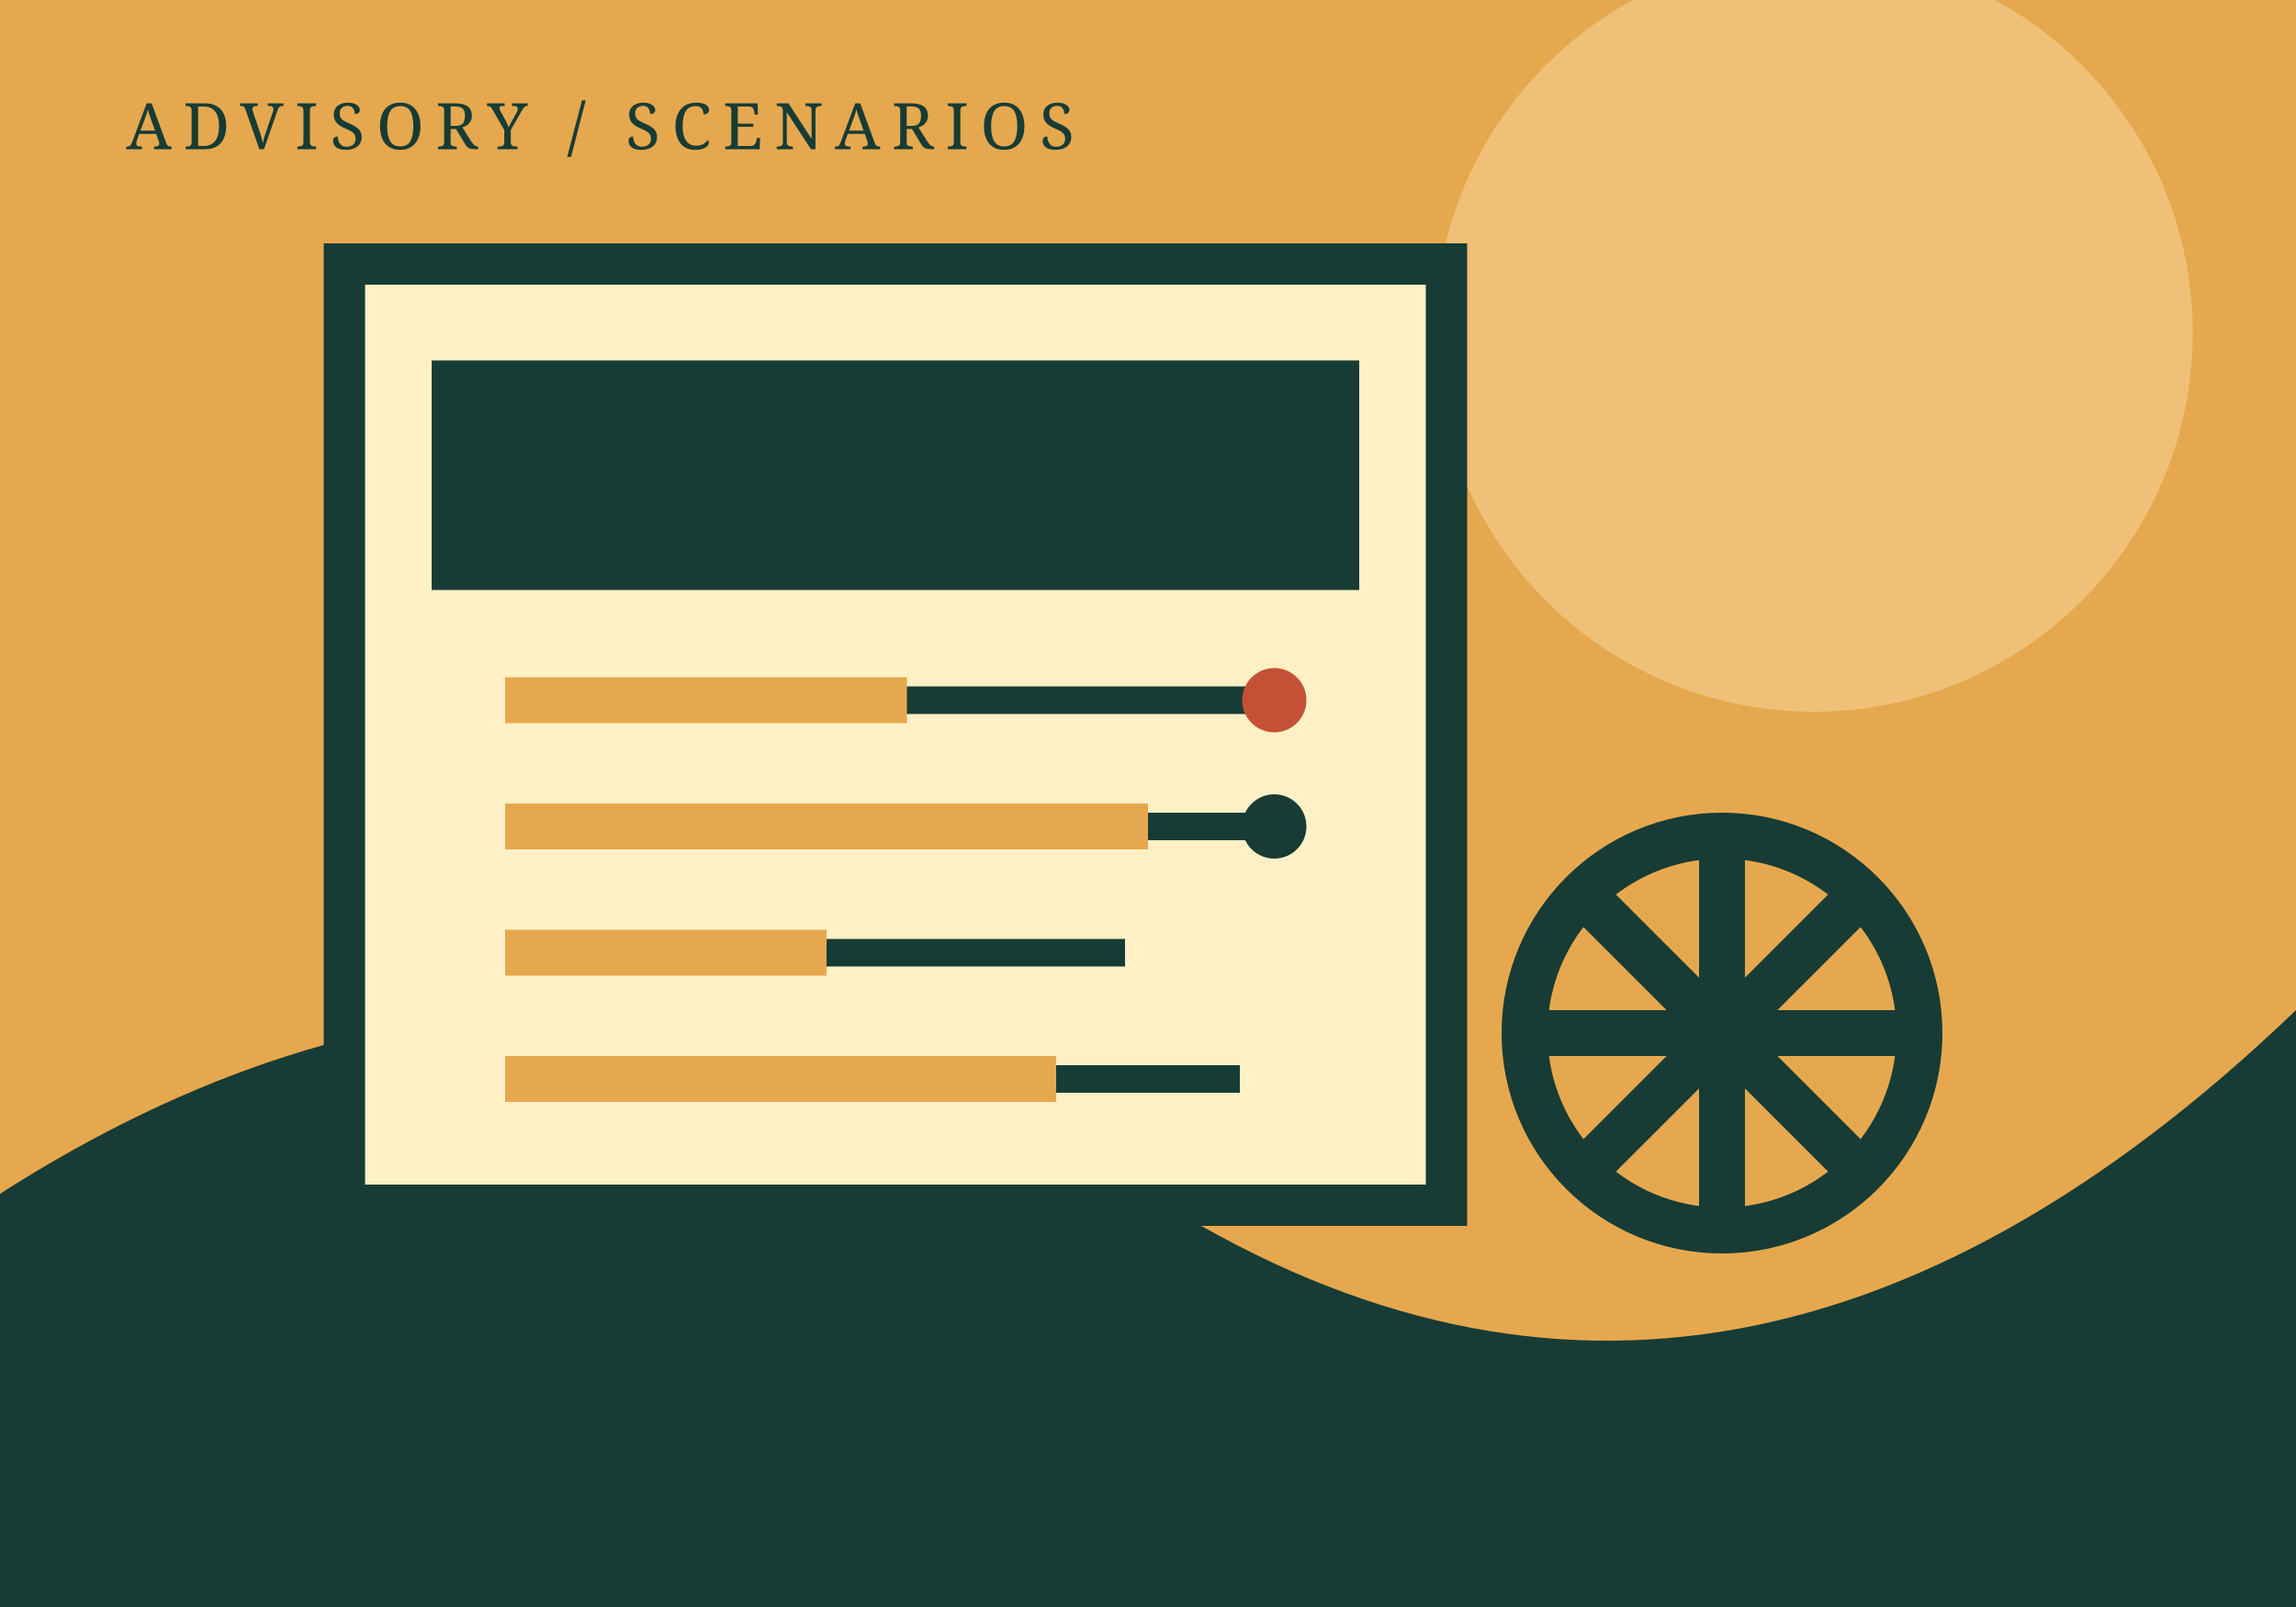
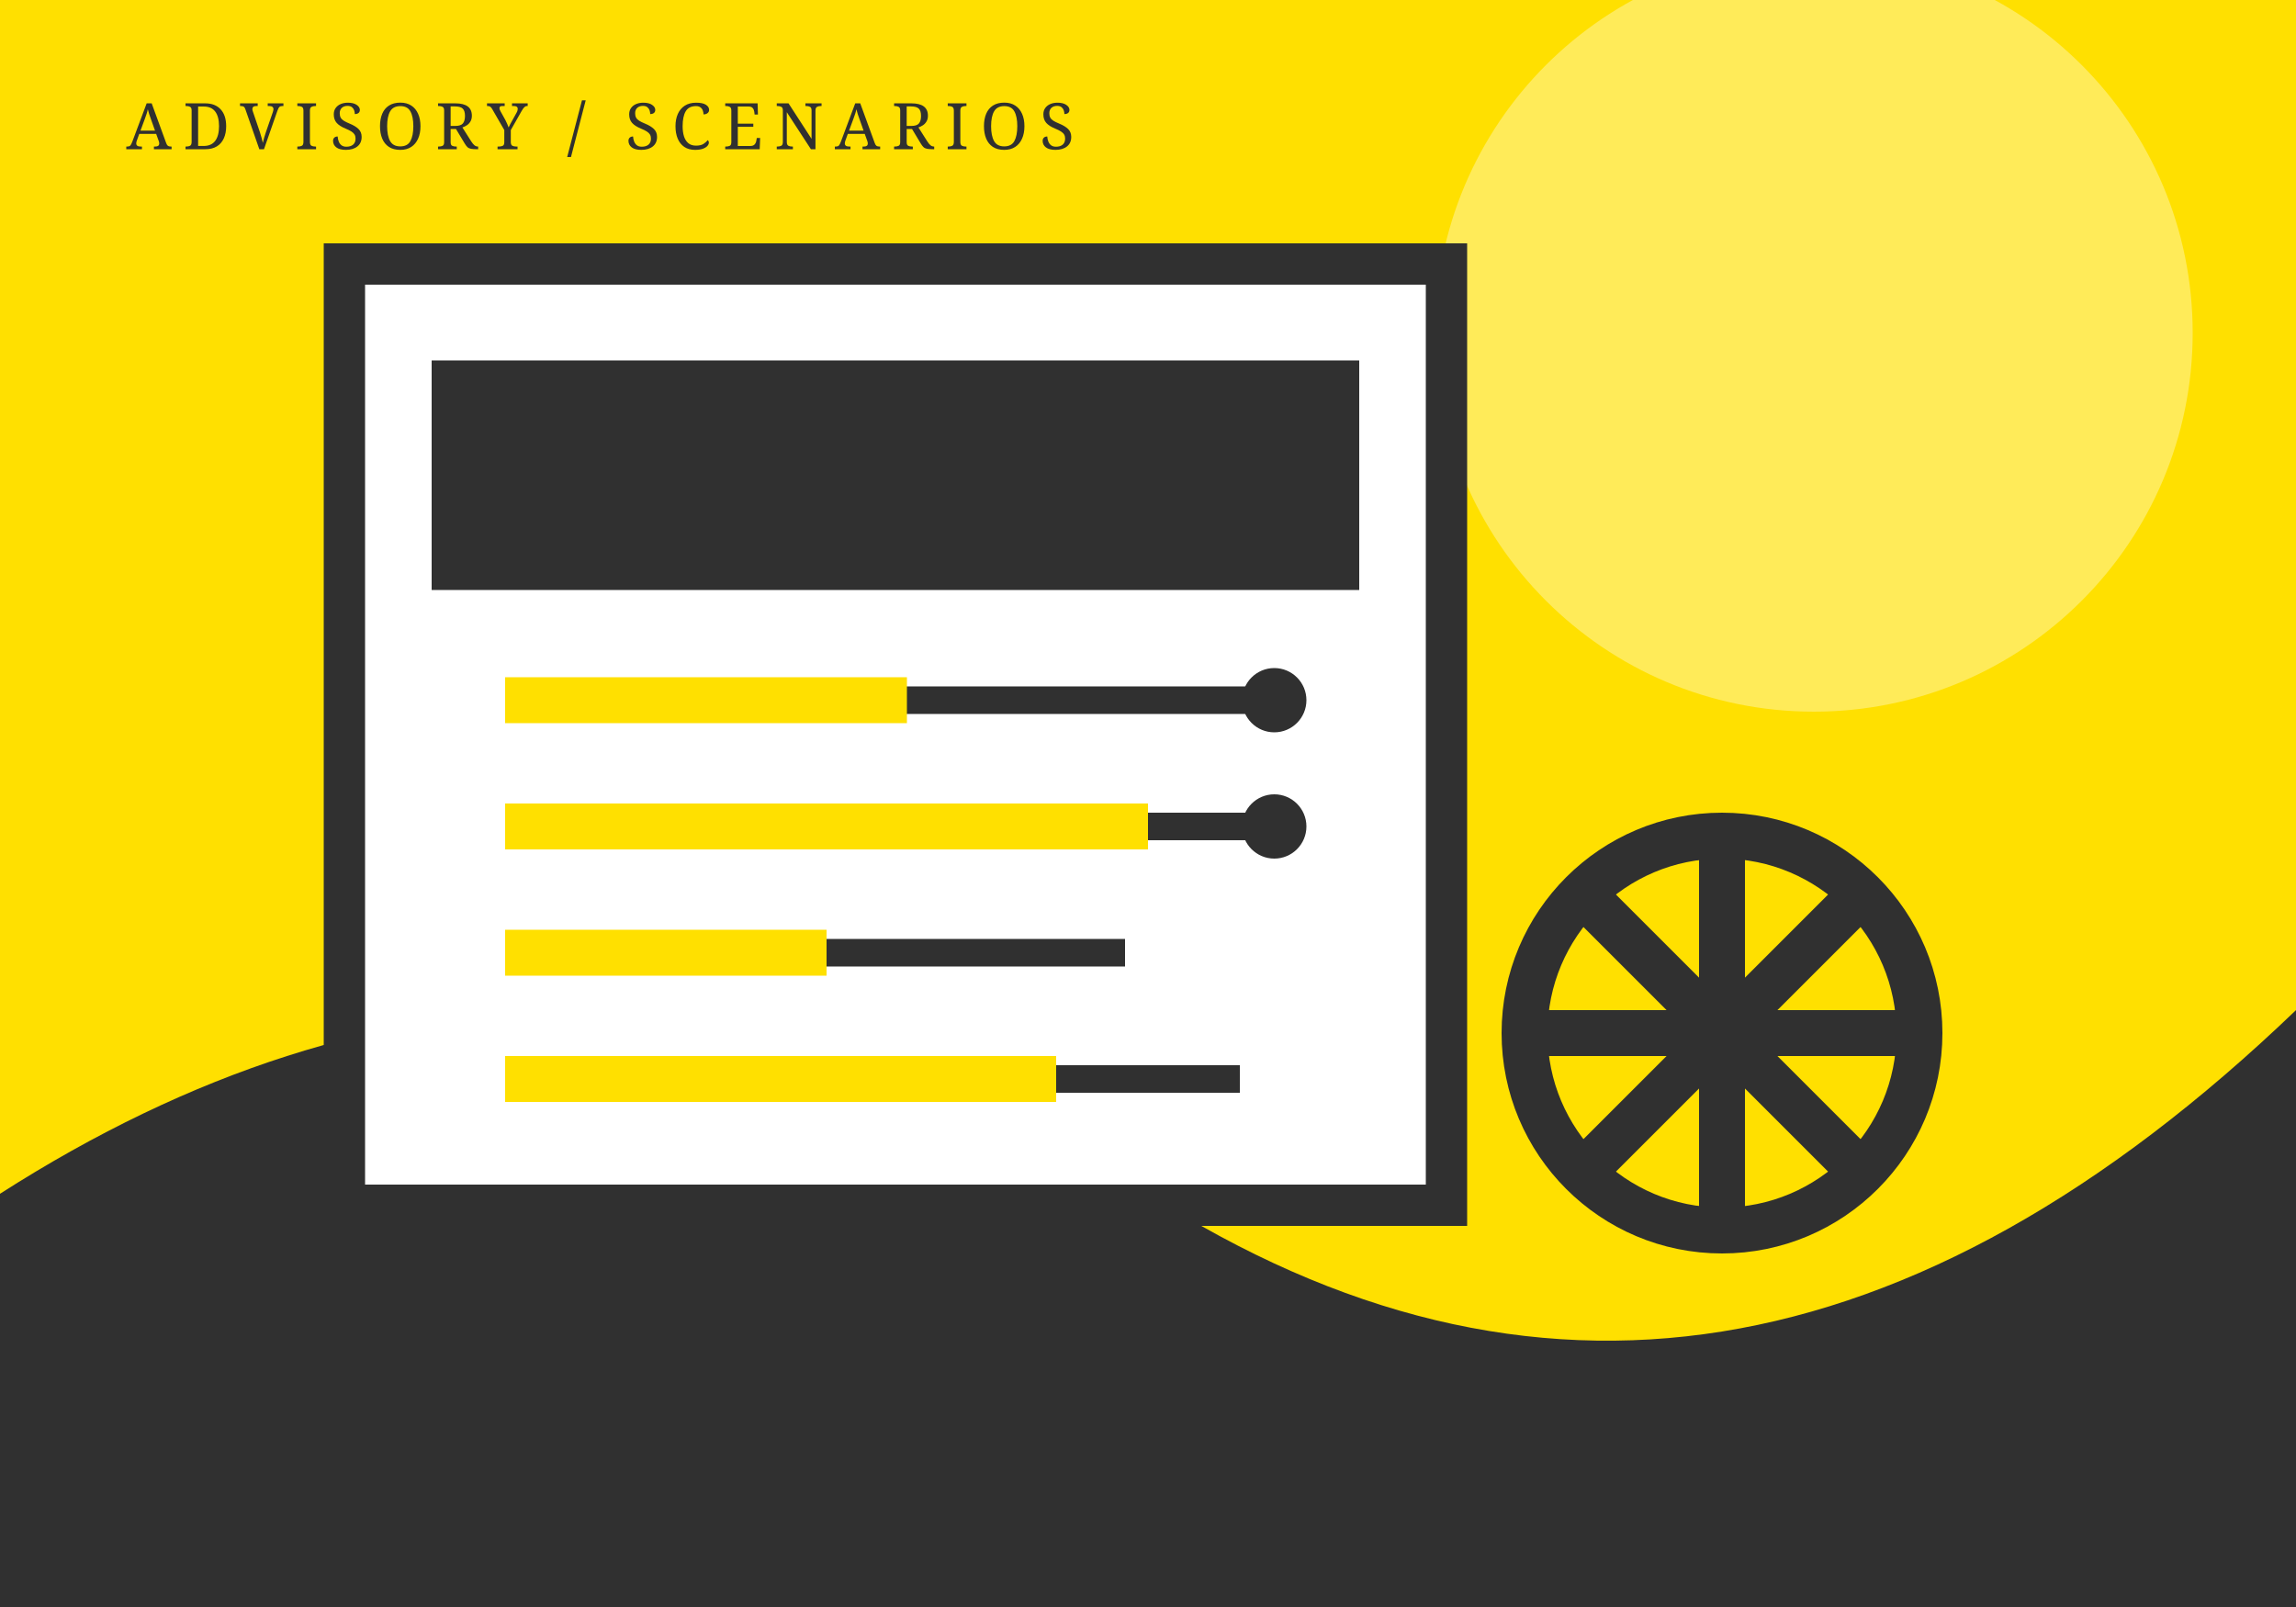
<svg xmlns="http://www.w3.org/2000/svg" viewBox="0 0 1000 700" role="img" aria-label="Decision paths, scenario branches, planning chart and compass">
-   <rect width="1000" height="700" fill="#e6a84e" />
-   <path d="M0 520Q250 360 500 520T1000 440V700H0Z" fill="#173c35" />
-   <circle cx="790" cy="145" r="165" fill="#fff0c5" opacity=".35" />
+   <rect width="1000" height="700" fill="#FFE000" />
+   <path d="M0 520Q250 360 500 520T1000 440V700H0Z" fill="#303030" />
+   <circle cx="790" cy="145" r="165" fill="#FFFFFF" opacity=".35" />
  <g transform="translate(150 115)">
-     <rect x="0" y="0" width="480" height="410" fill="#fff0c5" stroke="#173c35" stroke-width="18" />
-     <rect x="38" y="42" width="404" height="100" fill="#173c35" />
-     <path d="M70 190H405M70 245H405M70 300H340M70 355H390" stroke="#173c35" stroke-width="12" />
-     <path d="M70 190H245M70 245H350M70 300H210M70 355H310" stroke="#e6a84e" stroke-width="20" />
-     <circle cx="405" cy="190" r="14" fill="#c45135" />
-     <circle cx="405" cy="245" r="14" fill="#173c35" />
+     <rect x="0" y="0" width="480" height="410" fill="#FFFFFF" stroke="#303030" stroke-width="18" />
+     <rect x="38" y="42" width="404" height="100" fill="#303030" />
+     <path d="M70 190H405M70 245H405M70 300H340M70 355H390" stroke="#303030" stroke-width="12" />
+     <path d="M70 190H245M70 245H350M70 300H210M70 355H310" stroke="#FFE000" stroke-width="20" />
+     <circle cx="405" cy="190" r="14" fill="#303030" />
+     <circle cx="405" cy="245" r="14" fill="#303030" />
  </g>
-   <g transform="translate(650 350)" fill="none" stroke="#173c35" stroke-width="20">
+   <g transform="translate(650 350)" fill="none" stroke="#303030" stroke-width="20">
    <circle cx="100" cy="100" r="86" />
    <path d="M100 14V186M14 100H186M40 40L160 160M160 40L40 160" />
  </g>
-   <text x="55" y="65" font-family="Georgia,serif" font-size="28" fill="#173c35" letter-spacing="5">ADVISORY / SCENARIOS</text>
+   <text x="55" y="65" font-family="Georgia,serif" font-size="28" fill="#303030" letter-spacing="5">ADVISORY / SCENARIOS</text>
</svg>
